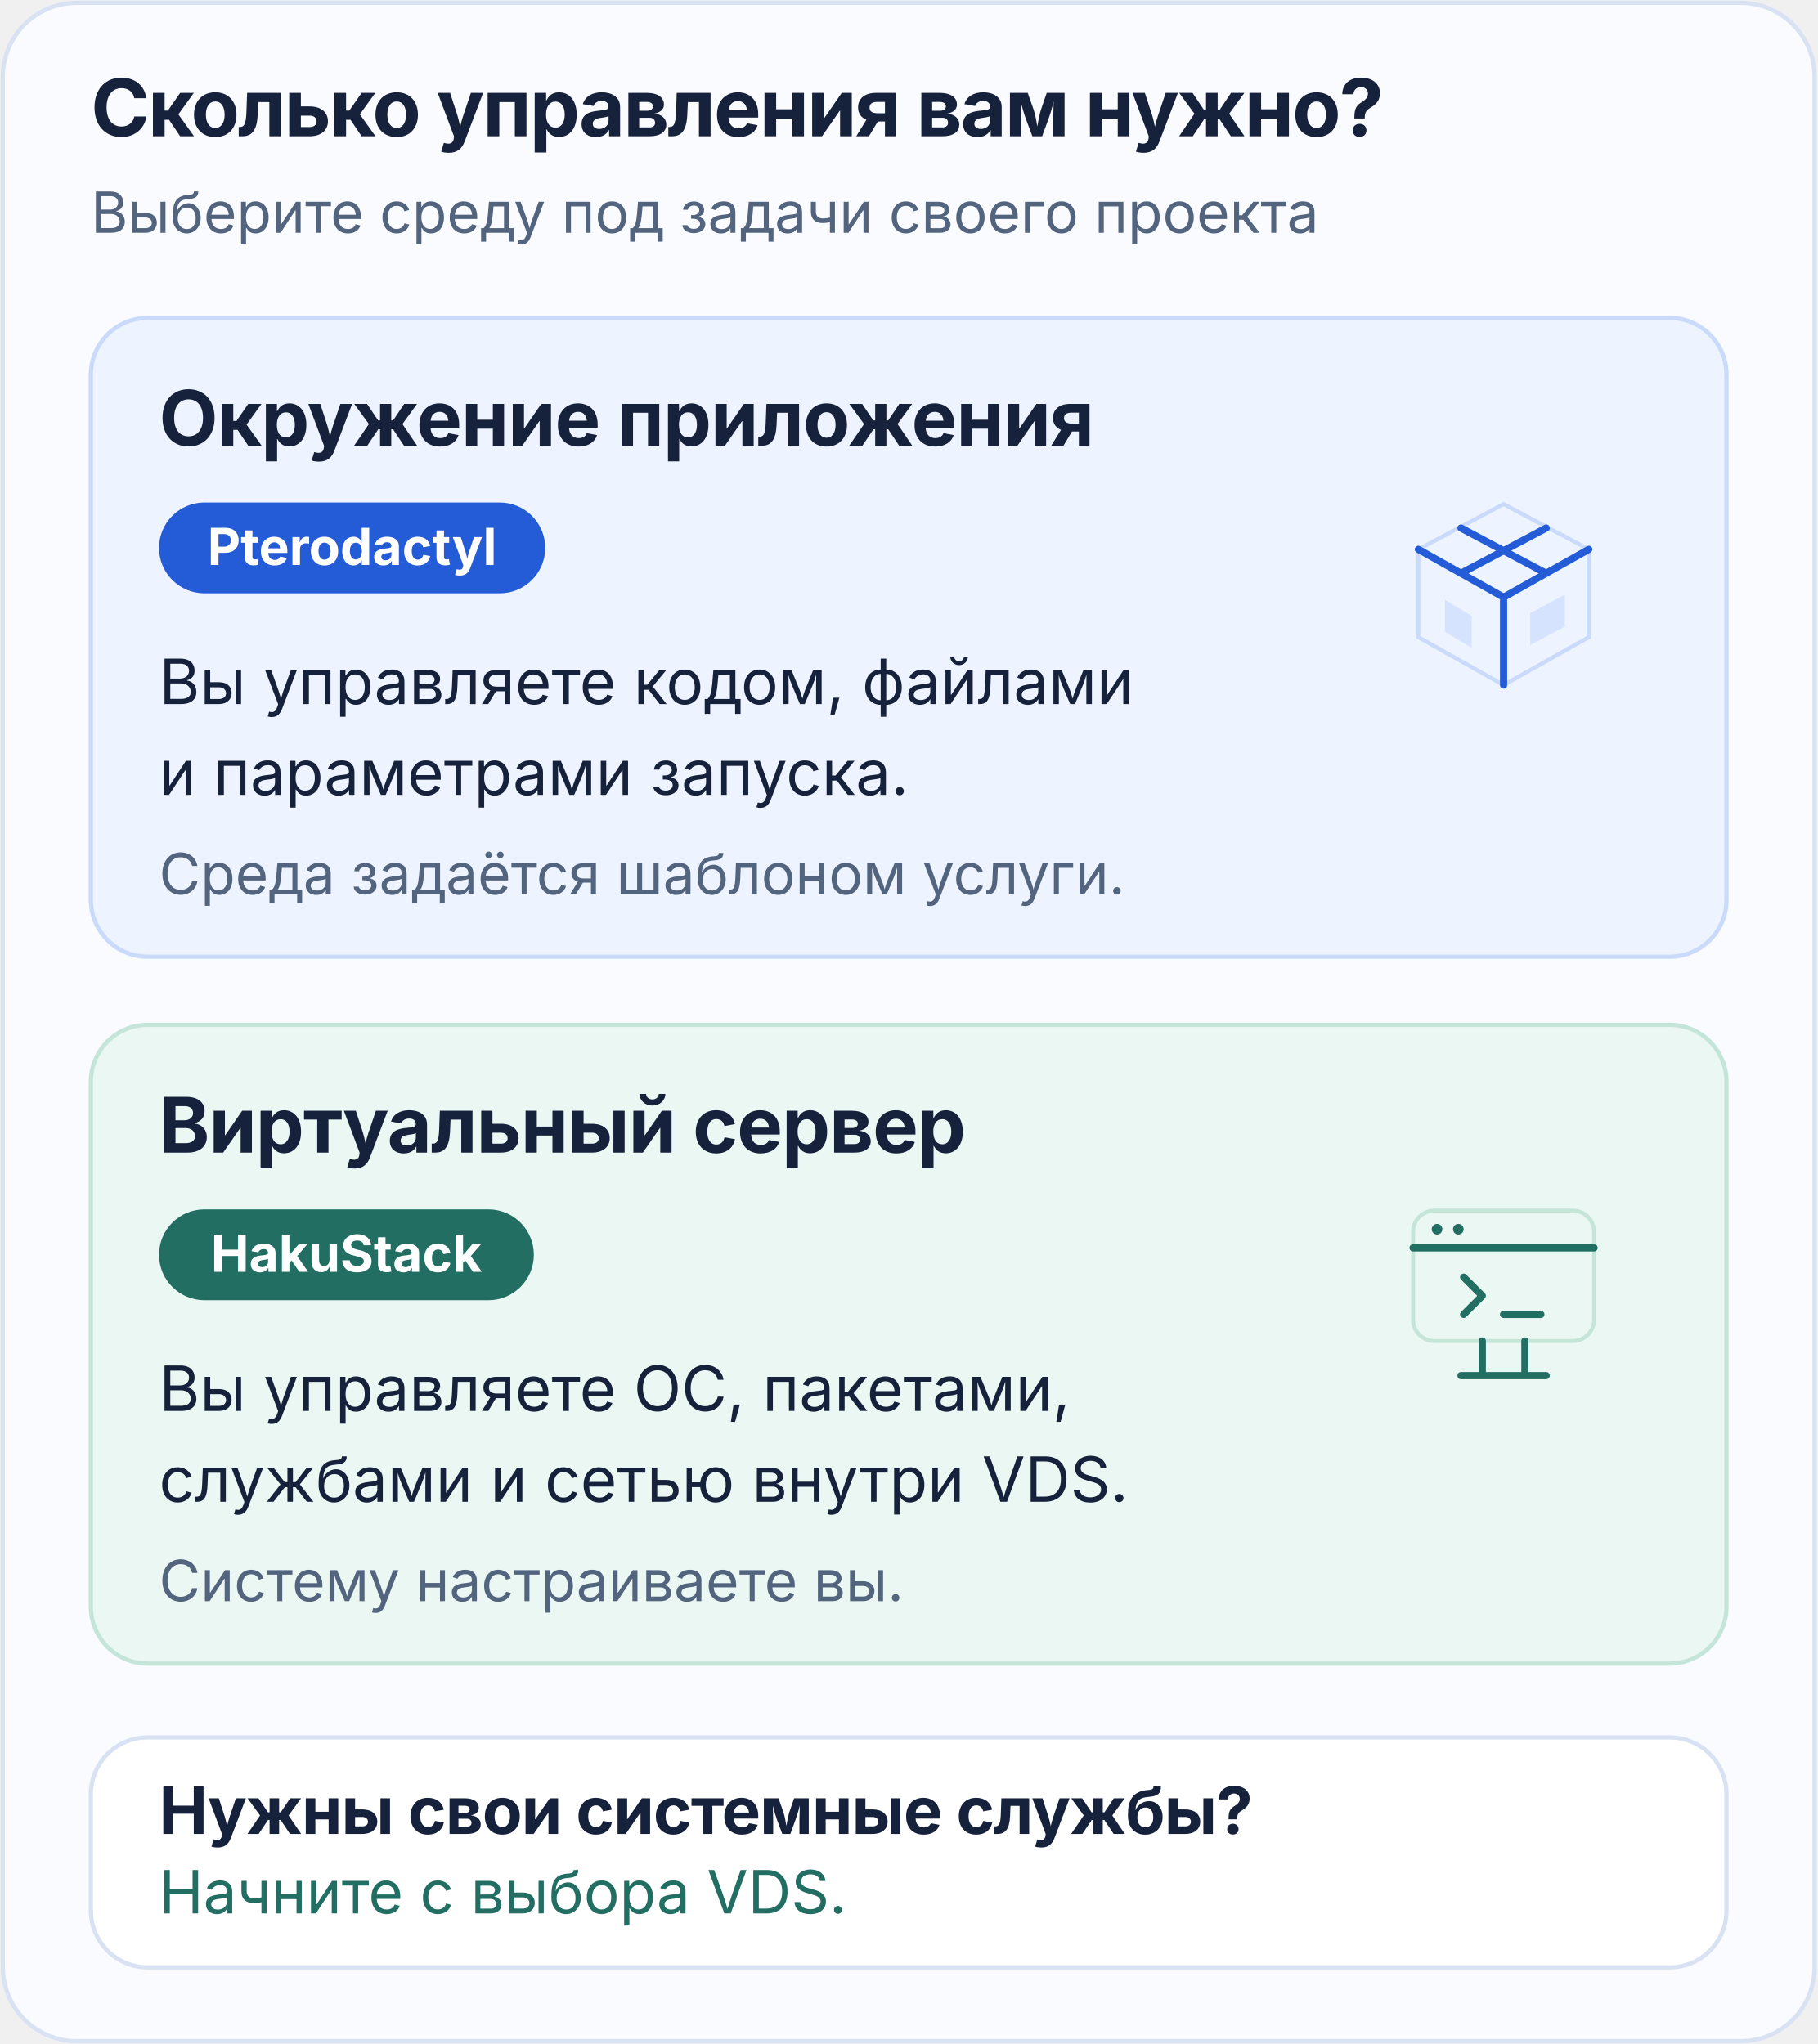
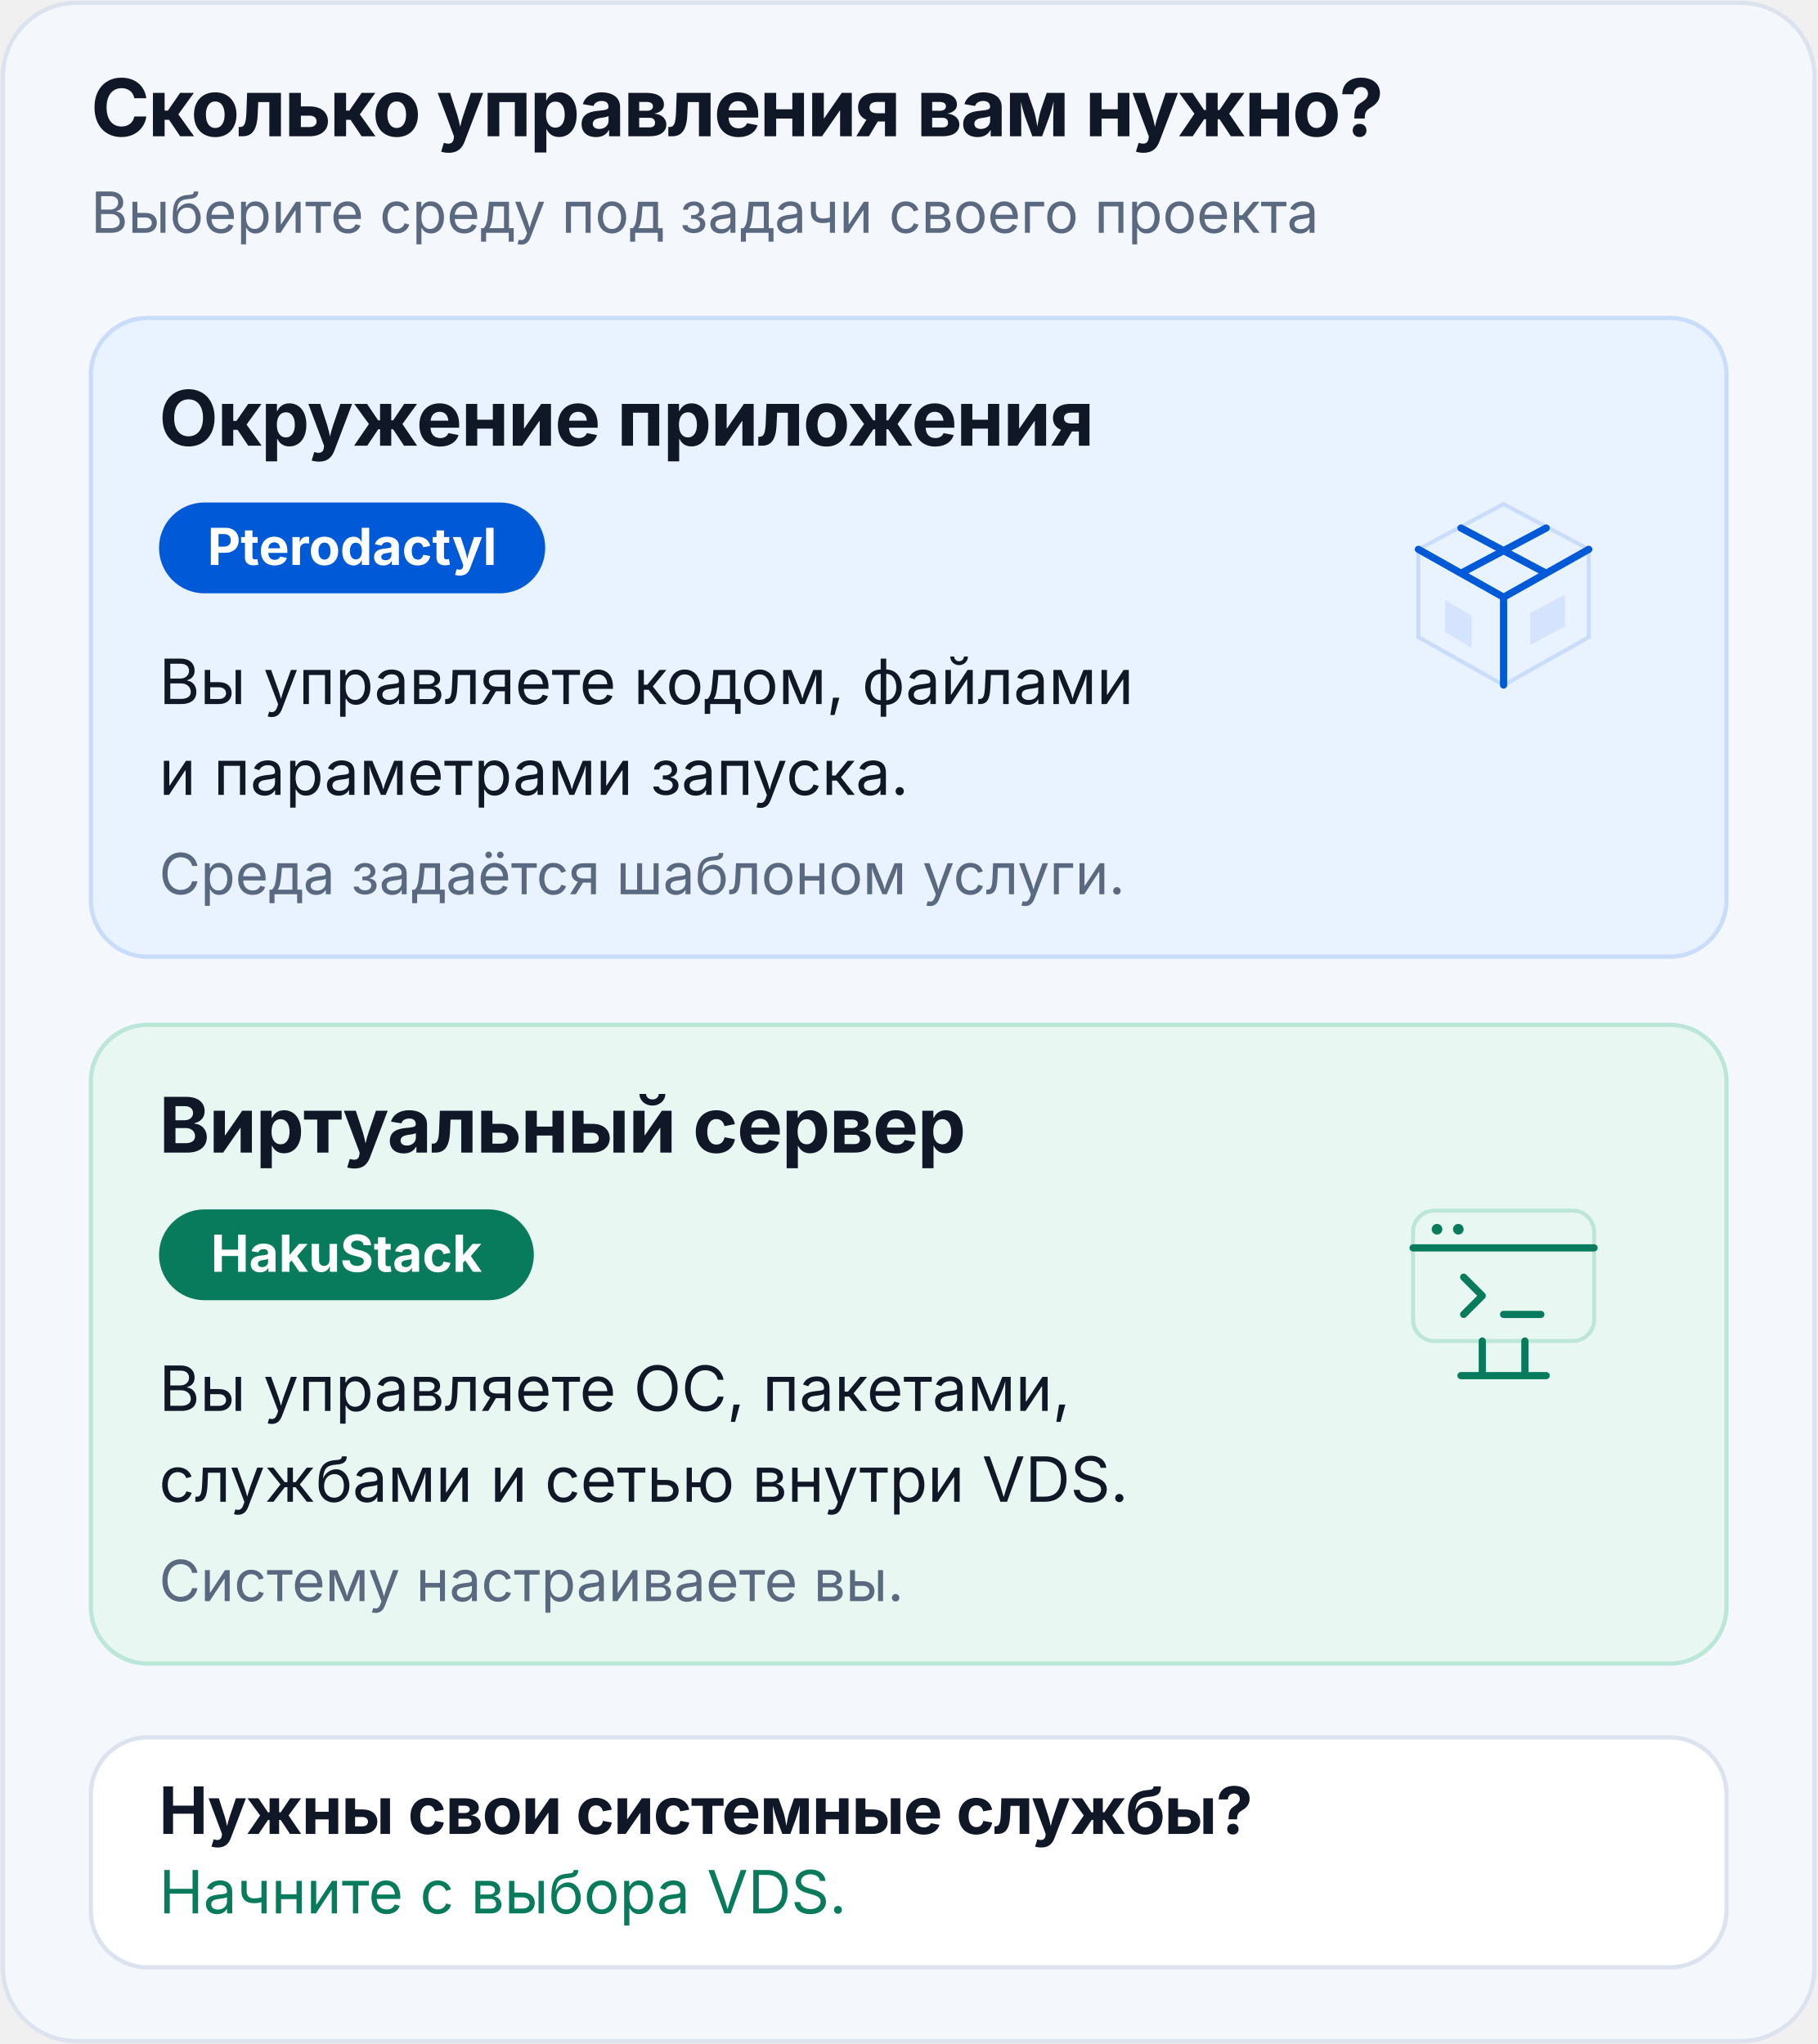
<svg xmlns="http://www.w3.org/2000/svg" width="640" height="720" viewBox="0 0 640 720" role="img" aria-labelledby="service-choice-title service-choice-desc" xml:lang="ru">
  <defs>
    <style>
- text { font-family: system-ui, -apple-system, BlinkMacSystemFont, 'Segoe UI', sans-serif; fill: #16213b; }
- .canvas { fill: #fafbff; }
- .outline { fill: none; stroke: #d9e2f3; stroke-width: 1.5; }
- .card { fill: #fff; stroke: #d9e2f3; stroke-width: 1.5; }
- .blue-card { fill: #edf3ff; stroke: #c9dafa; stroke-width: 1.5; }
- .green-card { fill: #eaf7f2; stroke: #c6e5d9; stroke-width: 1.5; }
- .blue-fill { fill: #245bd6; }
- .green-fill { fill: #226e63; }
- .blue-ink { fill: #245bd6; }
- .green-ink { fill: #226e63; }
- .muted { fill: #53647e; }
+ text { font-family: system-ui, -apple-system, BlinkMacSystemFont, 'Segoe UI', sans-serif; fill: #101828; }
+ .canvas { fill: #f4f7fc; }
+ .outline { fill: none; stroke: #dce3ef; stroke-width: 1.5; }
+ .card { fill: #fff; stroke: #dce3ef; stroke-width: 1.5; }
+ .blue-card { fill: #e9f2ff; stroke: #c9dcfa; stroke-width: 1.5; }
+ .green-card { fill: #e8f7f2; stroke: #bce6d8; stroke-width: 1.5; }
+ .blue-fill { fill: #0059d6; }
+ .green-fill { fill: #087b5c; }
+ .blue-ink { fill: #0059d6; }
+ .green-ink { fill: #087b5c; }
+ .muted { fill: #5b6980; }
.white { fill: #fff; }
.tiny { font-size: 18px; }
.body { font-size: 21px; }
.heading { font-size: 28px; font-weight: 720; letter-spacing: -0.6px; }
.label { font-size: 24px; font-weight: 700; letter-spacing: -0.3px; }
- .blue-line { fill: none; stroke: #245bd6; stroke-width: 2.7; stroke-linecap: round; stroke-linejoin: round; }
- .green-line { fill: none; stroke: #226e63; stroke-width: 2.7; stroke-linecap: round; stroke-linejoin: round; }
- .route { fill: none; stroke: #8399ba; stroke-width: 2.5; stroke-linecap: round; stroke-linejoin: round; }
- .route-fill { fill: #8399ba; }
- .guide { fill: none; stroke: #d9e2f3; stroke-width: 1.5; stroke-dasharray: 3 7; }
+ .blue-line { fill: none; stroke: #0059d6; stroke-width: 2.7; stroke-linecap: round; stroke-linejoin: round; }
+ .green-line { fill: none; stroke: #087b5c; stroke-width: 2.7; stroke-linecap: round; stroke-linejoin: round; }
+ .route { fill: none; stroke: #7d8da8; stroke-width: 2.5; stroke-linecap: round; stroke-linejoin: round; }
+ .route-fill { fill: #7d8da8; }
+ .guide { fill: none; stroke: #dce3ef; stroke-width: 1.5; stroke-dasharray: 3 7; }
.soft-blue { fill: #d5e3ff; }
.soft-green { fill: #c5e9dc; }
- .quiet { fill: #e8eef9; }
+ .quiet { fill: #e7edf7; }
@media (prefers-color-scheme: dark) {
-   text { fill: #f3f6ff; }
-   .canvas { fill: #0d1426; }
-   .outline { stroke: #28354f; }
-   .card { fill: #141f35; stroke: #30405c; }
-   .blue-card { fill: #182c4d; stroke: #304c79; }
-   .green-card { fill: #143832; stroke: #326359; }
-   .blue-ink { fill: #91bbff; }
-   .green-ink { fill: #8bd7c1; }
-   .blue-fill { fill: #245bd6; }
-   .green-fill { fill: #226e63; }
-   .muted { fill: #b4c2da; }
+   text { fill: #ffffff; }
+   .canvas { fill: #04060b; }
+   .outline { stroke: #252c3b; }
+   .card { fill: #0e121d; stroke: #252c3b; }
+   .blue-card { fill: #0b2547; stroke: #194b85; }
+   .green-card { fill: #0b2b23; stroke: #1d5443; }
+   .blue-ink { fill: #7cb8ff; }
+   .green-ink { fill: #76dcb6; }
+   .blue-fill { fill: #0059d6; }
+   .green-fill { fill: #087b5c; }
+   .muted { fill: #9aa6bc; }
  .white { fill: #fff; }
-   .blue-line { stroke: #91bbff; }
-   .green-line { stroke: #8bd7c1; }
-   .route { stroke: #7c94b7; }
-   .route-fill { fill: #7c94b7; }
-   .guide { stroke: #30405c; }
-   .soft-blue { fill: #294572; }
-   .soft-green { fill: #29584b; }
-   .quiet { fill: #24324d; }
+   .blue-line { stroke: #7cb8ff; }
+   .green-line { stroke: #76dcb6; }
+   .route { stroke: #71829e; }
+   .route-fill { fill: #71829e; }
+   .guide { stroke: #252c3b; }
+   .soft-blue { fill: #153964; }
+   .soft-green { fill: #164636; }
+   .quiet { fill: #151a28; }
}
</style>
    <marker id="arrow" markerWidth="9" markerHeight="9" refX="7" refY="4.5" orient="auto" markerUnits="userSpaceOnUse">
      <path d="M1 1 L7 4.5 L1 8" class="route" />
    </marker>
    <symbol id="server" viewBox="0 0 80 80">
      <rect x="9" y="9" width="62" height="26" rx="7" class="blue-card" />
      <rect x="9" y="43" width="62" height="26" rx="7" class="blue-card" />
      <path d="M36 22 H58 M36 56 H58" class="blue-line" />
      <circle cx="23" cy="22" r="4" class="blue-fill" />
      <circle cx="23" cy="56" r="4" class="blue-fill" />
    </symbol>
    <symbol id="system" viewBox="0 0 80 80">
      <rect x="6" y="9" width="68" height="49" rx="8" class="green-card" />
      <path d="M6 23 H74 M25 34 L32 41 L25 48 M40 48 H54 M32 58 V70 M48 58 V70 M24 71 H56" class="green-line" />
      <circle cx="15" cy="16" r="2" class="green-fill" />
      <circle cx="23" cy="16" r="2" class="green-fill" />
    </symbol>
    <symbol id="cube" viewBox="0 0 80 80">
      <path d="M40 7 L72 24 V57 L40 75 L8 57 V24Z" class="blue-card" />
      <path d="M8 24 L40 42 L72 24 M40 42 V75 M24 16 L56 33 M24 33 L56 16" class="blue-line" />
      <path d="M18 43 L28 49 V61 L18 55Z" class="soft-blue" />
      <path d="M50 48 L63 41 V53 L50 60Z" class="soft-blue" />
    </symbol>
    <symbol id="wallet" viewBox="0 0 80 80">
      <path d="M12 22 L56 9 V26 H12Z" class="soft-blue" />
      <rect x="10" y="23" width="60" height="44" rx="9" class="blue-card" />
      <path d="M53 37 H72 V54 H53 A8 8 0 0 1 53 37Z" class="blue-card" />
      <circle cx="58" cy="45.5" r="3" class="blue-fill" />
      <path d="M22 37 H37 M22 46 H34" class="blue-line" />
    </symbol>
    <symbol id="folder" viewBox="0 0 80 80">
      <path d="M8 24 Q8 17 15 17 H31 L39 26 H65 Q72 26 72 33 V61 Q72 68 65 68 H15 Q8 68 8 61Z" class="green-card" />
      <path d="M10 33 H70" class="green-line" />
      <path d="M27 48 L36 57 L53 40" class="green-line" />
    </symbol>
    <symbol id="database" viewBox="0 0 80 80">
      <path d="M15 21 V60 C15 75 65 75 65 60 V21" class="green-card" />
      <ellipse cx="40" cy="21" rx="25" ry="11" class="green-card" />
      <path d="M15 40 C15 55 65 55 65 40 M15 58 C15 73 65 73 65 58" class="green-line" />
    </symbol>
    <symbol id="check" viewBox="0 0 80 80">
      <circle cx="40" cy="40" r="29" class="green-card" />
      <path d="M25 40 L36 51 L56 29" class="green-line" />
    </symbol>
  </defs>
  <rect x="1" y="1" width="638" height="718" rx="26" class="canvas" />
  <rect x="1" y="1" width="638" height="718" rx="26" class="outline" />
  <g aria-hidden="true">
    <text x="32" y="48" class="heading">Сколько управления вам нужно?</text>
    <text x="32" y="82" class="muted" style="font-size:20px">Выберите среду под задачи своего проекта</text>
    <rect x="32" y="112" width="576" height="225" rx="20" class="blue-card" />
    <text x="56" y="157" class="label" style="font-size:27px">Окружение приложения</text>
    <rect x="56" y="177" width="136" height="32" rx="16" class="blue-fill" />
    <text x="124.0" y="199" class="white" style="font-size:18px" font-weight="650" text-anchor="middle">Pterodactyl</text>
    <use href="#cube" x="492" y="171" width="75" height="75" />
    <text x="56" y="248" class="body" style="font-size:22px">Вы управляете кодом, файлами</text>
    <text x="56" y="280" class="body" style="font-size:22px">и параметрами запуска.</text>
    <text x="56" y="315" class="muted" style="font-size:20px">Среда задаётся шаблоном услуги.</text>
    <rect x="32" y="361" width="576" height="225" rx="20" class="green-card" />
    <text x="56" y="406" class="label" style="font-size:27px">Виртуальный сервер</text>
    <rect x="56" y="426" width="132" height="32" rx="16" class="green-fill" />
    <text x="122.0" y="448" class="white" style="font-size:18px" font-weight="650" text-anchor="middle">HakuStack</text>
    <use href="#system" x="492" y="418" width="75" height="75" />
    <text x="56" y="497" class="body" style="font-size:22px">Вы управляете ОС, пакетами,</text>
    <text x="56" y="529" class="body" style="font-size:22px">службами и сетью внутри VDS.</text>
    <text x="56" y="564" class="muted" style="font-size:20px">Систему настраиваете вы.</text>
    <rect x="32" y="612" width="576" height="81" rx="20" class="card" />
    <text x="56" y="646" class="label" style="font-size:23px">Нужны свои системные службы?</text>
    <text x="56" y="674" class="green-ink" style="font-size:21px">Начните с выбора VDS.</text>
  </g>
</svg>
